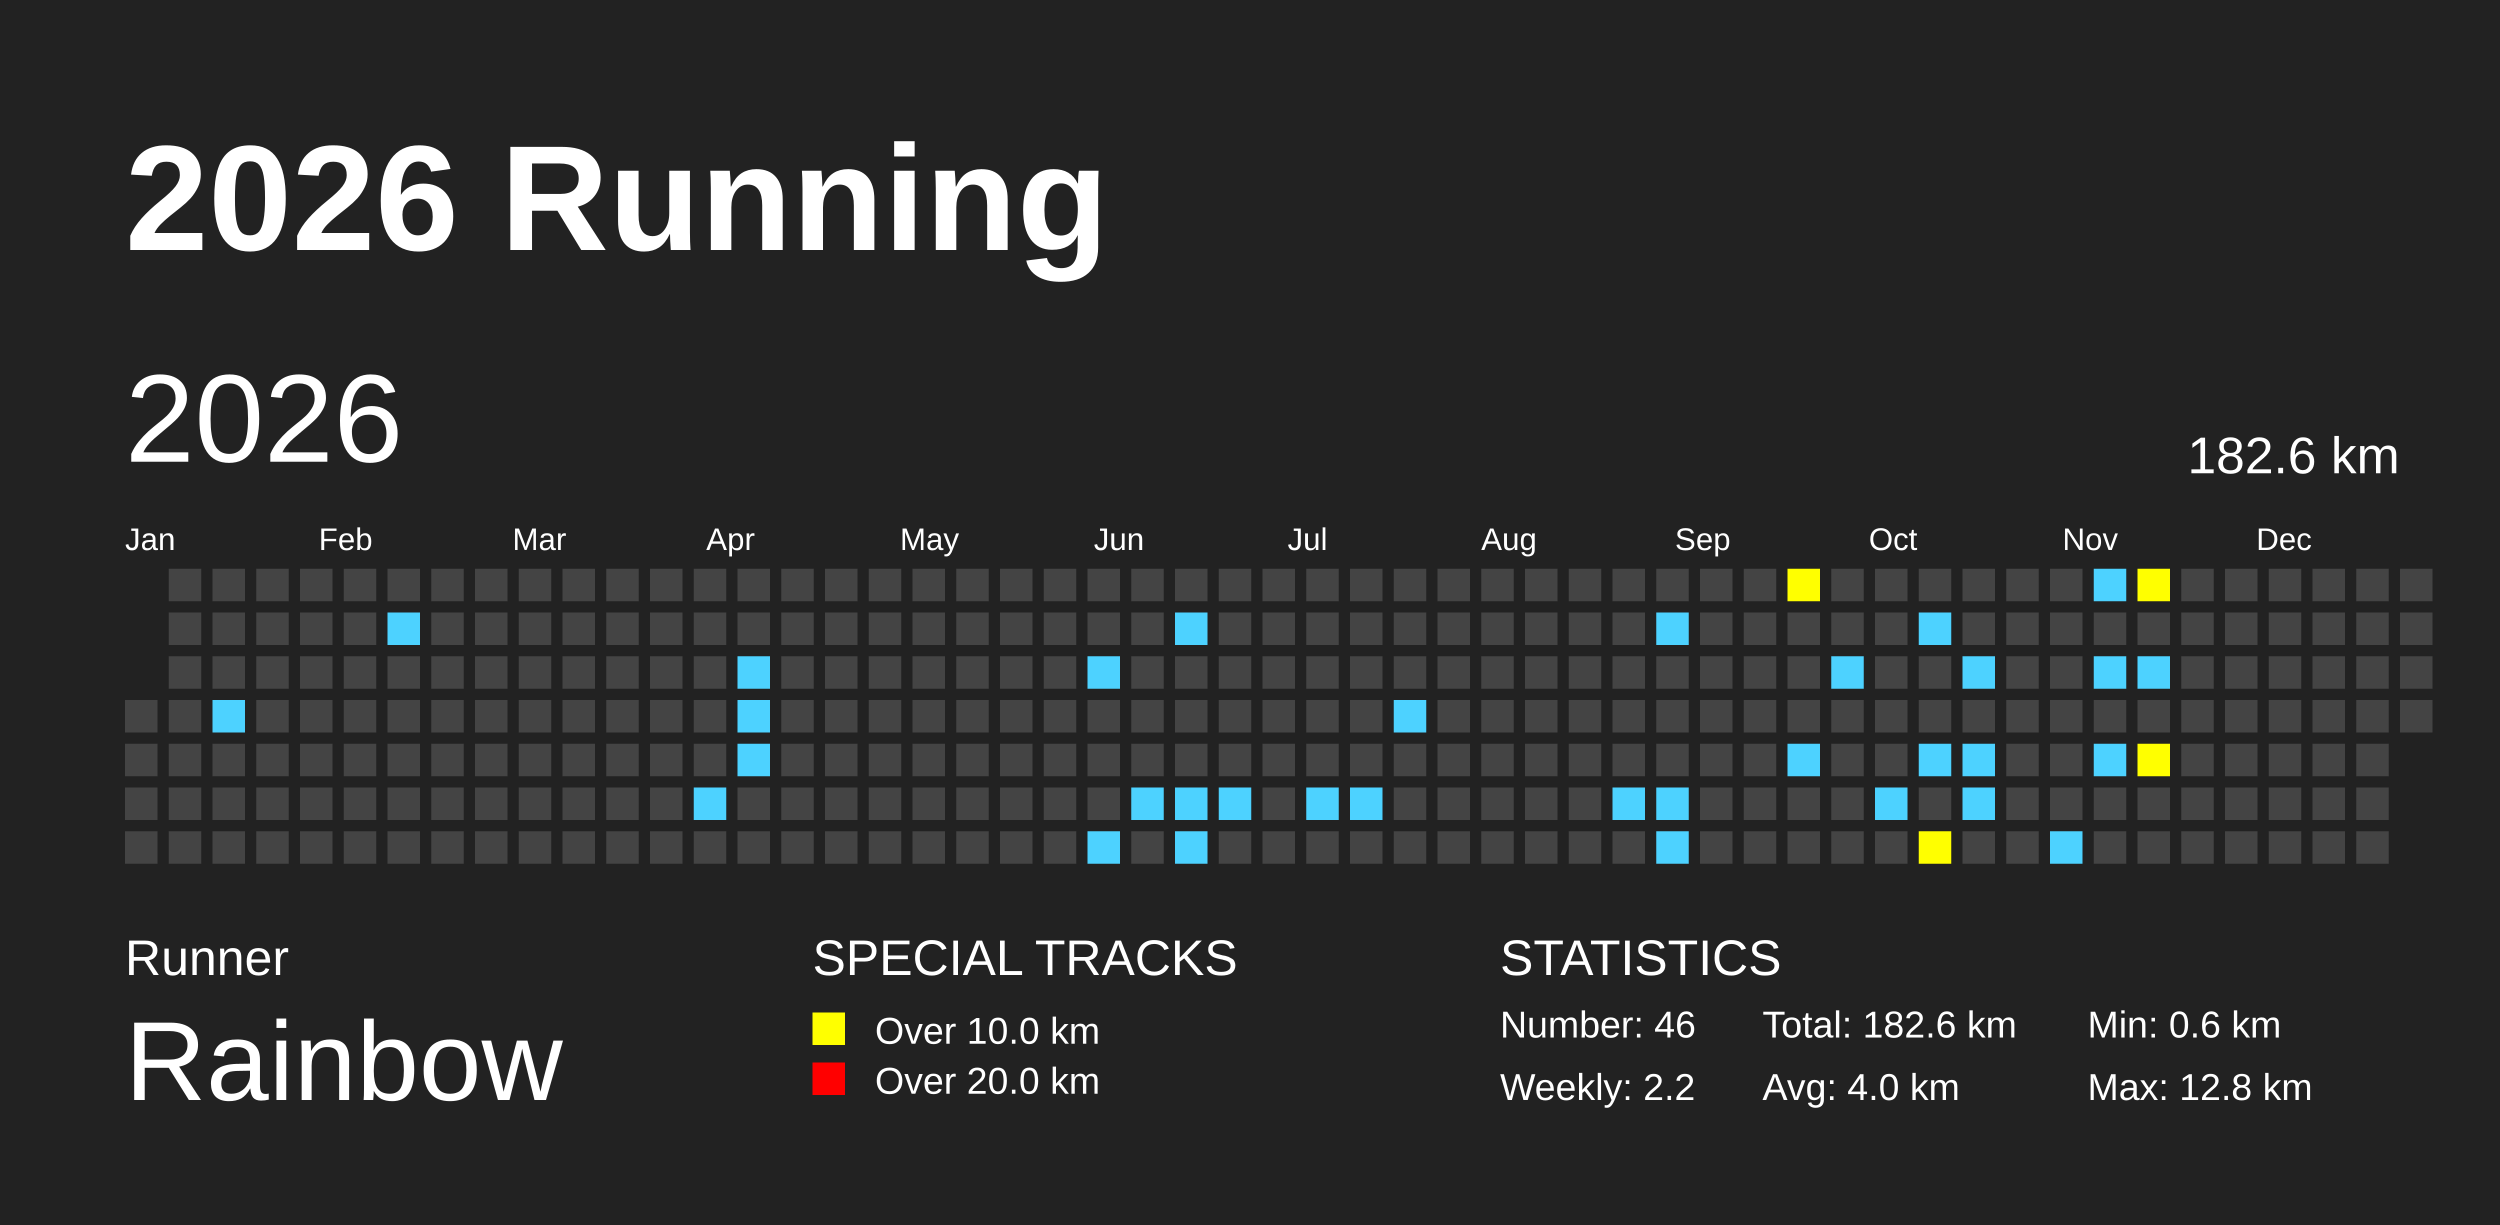
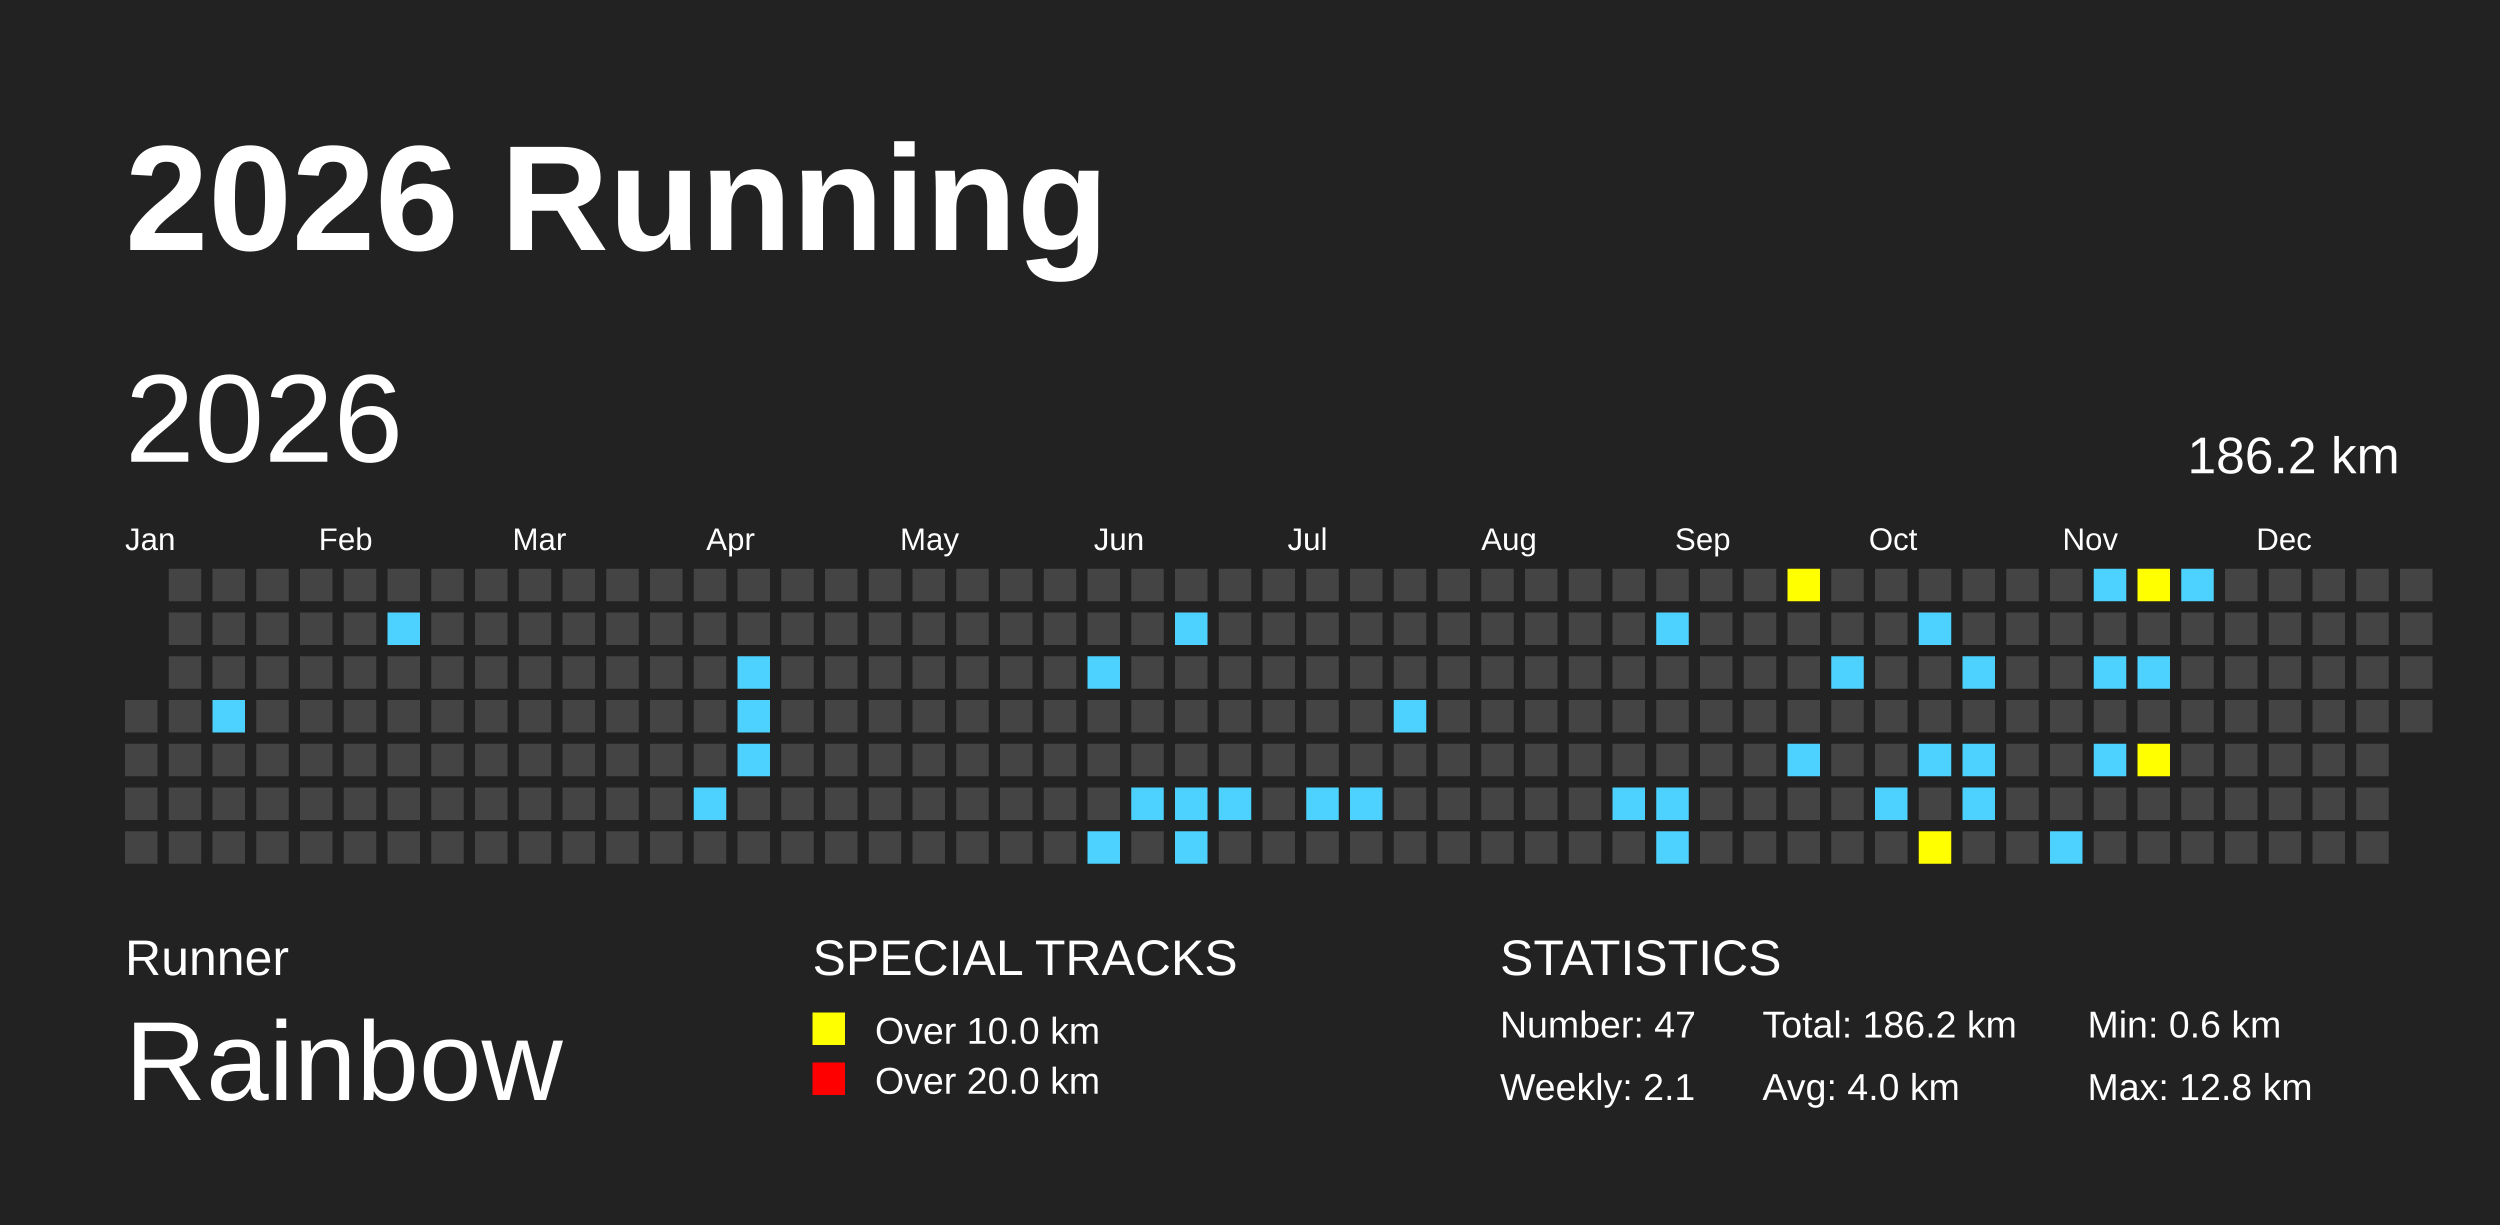
<svg xmlns="http://www.w3.org/2000/svg" baseProfile="full" height="98mm" version="1.1" viewBox="0,0,200,98" width="200mm">
  <defs>
    <pattern height="2" id="indoor-stripe" patternUnits="userSpaceOnUse" width="2">
      <line stroke="white" stroke-opacity="0.45" stroke-width="0.5" x1="0" x2="2" y1="2" y2="0" />
    </pattern>
  </defs>
  <rect fill="#222222" height="98" width="200" x="0" y="0" />
  <text fill="#FFFFFF" style="font-size:12px; font-family:Arial; font-weight:bold;" x="10" y="20">2026 Running</text>
  <text fill="#FFFFFF" style="font-size:4px; font-family:Arial" x="10" y="78">Runner</text>
  <text fill="#FFFFFF" style="font-size:9px; font-family:Arial" x="10" y="88">Rainbow</text>
  <text fill="#FFFFFF" style="font-size:4px; font-family:Arial" x="65" y="78">SPECIAL TRACKS</text>
  <rect fill="yellow" height="2.6" width="2.6" x="65" y="81" />
  <text fill="#FFFFFF" style="font-size:3px; font-family:Arial" x="70" y="83.5">Over 10.0 km</text>
  <rect fill="red" height="2.6" width="2.6" x="65" y="85" />
  <text fill="#FFFFFF" style="font-size:3px; font-family:Arial" x="70" y="87.5">Over 20.0 km</text>
  <text fill="#FFFFFF" style="font-size:4px; font-family:Arial" x="120" y="78">STATISTICS</text>
-   <text fill="#FFFFFF" style="font-size:3px; font-family:Arial" x="120" y="83">Number: 46</text>
-   <text fill="#FFFFFF" style="font-size:3px; font-family:Arial" x="120" y="88">Weekly: 2.2</text>
-   <text fill="#FFFFFF" style="font-size:3px; font-family:Arial" x="141" y="83">Total: 182.6 km</text>
+   <text fill="#FFFFFF" style="font-size:3px; font-family:Arial" x="120" y="83">Number: 47</text>
+   <text fill="#FFFFFF" style="font-size:3px; font-family:Arial" x="120" y="88">Weekly: 2.1</text>
+   <text fill="#FFFFFF" style="font-size:3px; font-family:Arial" x="141" y="83">Total: 186.2 km</text>
  <text fill="#FFFFFF" style="font-size:3px; font-family:Arial" x="141" y="88">Avg: 4.0 km</text>
  <text fill="#FFFFFF" style="font-size:3px; font-family:Arial" x="167" y="83">Min: 0.6 km</text>
  <text fill="#FFFFFF" style="font-size:3px; font-family:Arial" x="167" y="88">Max: 12.8 km</text>
  <text dominant-baseline="hanging" fill="#FFFFFF" style="font-size:10.0px; font-family:Arial;" x="10" y="30">2026</text>
-   <text dominant-baseline="hanging" fill="#FFFFFF" style="font-size:4.125px; font-family:Arial;" x="175" y="35">182.6 km</text>
+   <text dominant-baseline="hanging" fill="#FFFFFF" style="font-size:4.125px; font-family:Arial;" x="175" y="35">186.2 km</text>
  <text fill="#FFFFFF" style="font-size:2.5px; font-family:Arial" x="10.0" y="44">Jan</text>
  <text fill="#FFFFFF" style="font-size:2.5px; font-family:Arial" x="25.5" y="44">Feb</text>
  <text fill="#FFFFFF" style="font-size:2.5px; font-family:Arial" x="41.0" y="44">Mar</text>
  <text fill="#FFFFFF" style="font-size:2.5px; font-family:Arial" x="56.5" y="44">Apr</text>
  <text fill="#FFFFFF" style="font-size:2.5px; font-family:Arial" x="72.0" y="44">May</text>
  <text fill="#FFFFFF" style="font-size:2.5px; font-family:Arial" x="87.5" y="44">Jun</text>
  <text fill="#FFFFFF" style="font-size:2.5px; font-family:Arial" x="103.0" y="44">Jul</text>
  <text fill="#FFFFFF" style="font-size:2.5px; font-family:Arial" x="118.5" y="44">Aug</text>
  <text fill="#FFFFFF" style="font-size:2.5px; font-family:Arial" x="134.0" y="44">Sep</text>
  <text fill="#FFFFFF" style="font-size:2.5px; font-family:Arial" x="149.5" y="44">Oct</text>
  <text fill="#FFFFFF" style="font-size:2.5px; font-family:Arial" x="165.0" y="44">Nov</text>
  <text fill="#FFFFFF" style="font-size:2.5px; font-family:Arial" x="180.5" y="44">Dec</text>
  <rect fill="#444444" height="2.6" width="2.6" x="10.0" y="56.0" />
  <rect fill="#444444" height="2.6" width="2.6" x="10.0" y="59.5" />
  <rect fill="#444444" height="2.6" width="2.6" x="10.0" y="63.0" />
  <rect fill="#444444" height="2.6" width="2.6" x="10.0" y="66.5" />
  <rect fill="#444444" height="2.6" width="2.6" x="13.5" y="45.5" />
  <rect fill="#444444" height="2.6" width="2.6" x="13.5" y="49.0" />
  <rect fill="#444444" height="2.6" width="2.6" x="13.5" y="52.5" />
  <rect fill="#444444" height="2.6" width="2.6" x="13.5" y="56.0" />
  <rect fill="#444444" height="2.6" width="2.6" x="13.5" y="59.5" />
  <rect fill="#444444" height="2.6" width="2.6" x="13.5" y="63.0" />
  <rect fill="#444444" height="2.6" width="2.6" x="13.5" y="66.5" />
  <rect fill="#444444" height="2.6" width="2.6" x="17.0" y="45.5" />
  <rect fill="#444444" height="2.6" width="2.6" x="17.0" y="49.0" />
  <rect fill="#444444" height="2.6" width="2.6" x="17.0" y="52.5" />
  <rect fill="#4DD2FF" height="2.6" width="2.6" x="17.0" y="56.0" />
  <rect fill="#444444" height="2.6" width="2.6" x="17.0" y="59.5" />
  <rect fill="#444444" height="2.6" width="2.6" x="17.0" y="63.0" />
  <rect fill="#444444" height="2.6" width="2.6" x="17.0" y="66.5" />
  <rect fill="#444444" height="2.6" width="2.6" x="20.5" y="45.5" />
  <rect fill="#444444" height="2.6" width="2.6" x="20.5" y="49.0" />
  <rect fill="#444444" height="2.6" width="2.6" x="20.5" y="52.5" />
  <rect fill="#444444" height="2.6" width="2.6" x="20.5" y="56.0" />
  <rect fill="#444444" height="2.6" width="2.6" x="20.5" y="59.5" />
  <rect fill="#444444" height="2.6" width="2.6" x="20.5" y="63.0" />
  <rect fill="#444444" height="2.6" width="2.6" x="20.5" y="66.5" />
  <rect fill="#444444" height="2.6" width="2.6" x="24.0" y="45.5" />
  <rect fill="#444444" height="2.6" width="2.6" x="24.0" y="49.0" />
  <rect fill="#444444" height="2.6" width="2.6" x="24.0" y="52.5" />
  <rect fill="#444444" height="2.6" width="2.6" x="24.0" y="56.0" />
  <rect fill="#444444" height="2.6" width="2.6" x="24.0" y="59.5" />
  <rect fill="#444444" height="2.6" width="2.6" x="24.0" y="63.0" />
  <rect fill="#444444" height="2.6" width="2.6" x="24.0" y="66.5" />
  <rect fill="#444444" height="2.6" width="2.6" x="27.5" y="45.5" />
  <rect fill="#444444" height="2.6" width="2.6" x="27.5" y="49.0" />
  <rect fill="#444444" height="2.6" width="2.6" x="27.5" y="52.5" />
  <rect fill="#444444" height="2.6" width="2.6" x="27.5" y="56.0" />
  <rect fill="#444444" height="2.6" width="2.6" x="27.5" y="59.5" />
  <rect fill="#444444" height="2.6" width="2.6" x="27.5" y="63.0" />
  <rect fill="#444444" height="2.6" width="2.6" x="27.5" y="66.5" />
  <rect fill="#444444" height="2.6" width="2.6" x="31.0" y="45.5" />
  <rect fill="#4DD2FF" height="2.6" width="2.6" x="31.0" y="49.0" />
  <rect fill="#444444" height="2.6" width="2.6" x="31.0" y="52.5" />
  <rect fill="#444444" height="2.6" width="2.6" x="31.0" y="56.0" />
  <rect fill="#444444" height="2.6" width="2.6" x="31.0" y="59.5" />
  <rect fill="#444444" height="2.6" width="2.6" x="31.0" y="63.0" />
  <rect fill="#444444" height="2.6" width="2.6" x="31.0" y="66.5" />
  <rect fill="#444444" height="2.6" width="2.6" x="34.5" y="45.5" />
  <rect fill="#444444" height="2.6" width="2.6" x="34.5" y="49.0" />
  <rect fill="#444444" height="2.6" width="2.6" x="34.5" y="52.5" />
  <rect fill="#444444" height="2.6" width="2.6" x="34.5" y="56.0" />
  <rect fill="#444444" height="2.6" width="2.6" x="34.5" y="59.5" />
  <rect fill="#444444" height="2.6" width="2.6" x="34.5" y="63.0" />
  <rect fill="#444444" height="2.6" width="2.6" x="34.5" y="66.5" />
  <rect fill="#444444" height="2.6" width="2.6" x="38.0" y="45.5" />
  <rect fill="#444444" height="2.6" width="2.6" x="38.0" y="49.0" />
  <rect fill="#444444" height="2.6" width="2.6" x="38.0" y="52.5" />
  <rect fill="#444444" height="2.6" width="2.6" x="38.0" y="56.0" />
  <rect fill="#444444" height="2.6" width="2.6" x="38.0" y="59.5" />
  <rect fill="#444444" height="2.6" width="2.6" x="38.0" y="63.0" />
  <rect fill="#444444" height="2.6" width="2.6" x="38.0" y="66.5" />
  <rect fill="#444444" height="2.6" width="2.6" x="41.5" y="45.5" />
  <rect fill="#444444" height="2.6" width="2.6" x="41.5" y="49.0" />
  <rect fill="#444444" height="2.6" width="2.6" x="41.5" y="52.5" />
  <rect fill="#444444" height="2.6" width="2.6" x="41.5" y="56.0" />
  <rect fill="#444444" height="2.6" width="2.6" x="41.5" y="59.5" />
  <rect fill="#444444" height="2.6" width="2.6" x="41.5" y="63.0" />
  <rect fill="#444444" height="2.6" width="2.6" x="41.5" y="66.5" />
  <rect fill="#444444" height="2.6" width="2.6" x="45.0" y="45.5" />
  <rect fill="#444444" height="2.6" width="2.6" x="45.0" y="49.0" />
  <rect fill="#444444" height="2.6" width="2.6" x="45.0" y="52.5" />
  <rect fill="#444444" height="2.6" width="2.6" x="45.0" y="56.0" />
  <rect fill="#444444" height="2.6" width="2.6" x="45.0" y="59.5" />
  <rect fill="#444444" height="2.6" width="2.6" x="45.0" y="63.0" />
  <rect fill="#444444" height="2.6" width="2.6" x="45.0" y="66.5" />
  <rect fill="#444444" height="2.6" width="2.6" x="48.5" y="45.5" />
  <rect fill="#444444" height="2.6" width="2.6" x="48.5" y="49.0" />
  <rect fill="#444444" height="2.6" width="2.6" x="48.5" y="52.5" />
  <rect fill="#444444" height="2.6" width="2.6" x="48.5" y="56.0" />
  <rect fill="#444444" height="2.6" width="2.6" x="48.5" y="59.5" />
  <rect fill="#444444" height="2.6" width="2.6" x="48.5" y="63.0" />
  <rect fill="#444444" height="2.6" width="2.6" x="48.5" y="66.5" />
  <rect fill="#444444" height="2.6" width="2.6" x="52.0" y="45.5" />
  <rect fill="#444444" height="2.6" width="2.6" x="52.0" y="49.0" />
  <rect fill="#444444" height="2.6" width="2.6" x="52.0" y="52.5" />
  <rect fill="#444444" height="2.6" width="2.6" x="52.0" y="56.0" />
  <rect fill="#444444" height="2.6" width="2.6" x="52.0" y="59.5" />
  <rect fill="#444444" height="2.6" width="2.6" x="52.0" y="63.0" />
  <rect fill="#444444" height="2.6" width="2.6" x="52.0" y="66.5" />
  <rect fill="#444444" height="2.6" width="2.6" x="55.5" y="45.5" />
  <rect fill="#444444" height="2.6" width="2.6" x="55.5" y="49.0" />
  <rect fill="#444444" height="2.6" width="2.6" x="55.5" y="52.5" />
  <rect fill="#444444" height="2.6" width="2.6" x="55.5" y="56.0" />
  <rect fill="#444444" height="2.6" width="2.6" x="55.5" y="59.5" />
  <rect fill="#4DD2FF" height="2.6" width="2.6" x="55.5" y="63.0" />
  <rect fill="#444444" height="2.6" width="2.6" x="55.5" y="66.5" />
  <rect fill="#444444" height="2.6" width="2.6" x="59.0" y="45.5" />
  <rect fill="#444444" height="2.6" width="2.6" x="59.0" y="49.0" />
  <rect fill="#4DD2FF" height="2.6" width="2.6" x="59.0" y="52.5" />
  <rect fill="#4DD2FF" height="2.6" width="2.6" x="59.0" y="56.0" />
  <rect fill="#4DD2FF" height="2.6" width="2.6" x="59.0" y="59.5" />
  <rect fill="#444444" height="2.6" width="2.6" x="59.0" y="63.0" />
  <rect fill="#444444" height="2.6" width="2.6" x="59.0" y="66.5" />
  <rect fill="#444444" height="2.6" width="2.6" x="62.5" y="45.5" />
  <rect fill="#444444" height="2.6" width="2.6" x="62.5" y="49.0" />
  <rect fill="#444444" height="2.6" width="2.6" x="62.5" y="52.5" />
  <rect fill="#444444" height="2.6" width="2.6" x="62.5" y="56.0" />
  <rect fill="#444444" height="2.6" width="2.6" x="62.5" y="59.5" />
  <rect fill="#444444" height="2.6" width="2.6" x="62.5" y="63.0" />
  <rect fill="#444444" height="2.6" width="2.6" x="62.5" y="66.5" />
  <rect fill="#444444" height="2.6" width="2.6" x="66.0" y="45.5" />
  <rect fill="#444444" height="2.6" width="2.6" x="66.0" y="49.0" />
  <rect fill="#444444" height="2.6" width="2.6" x="66.0" y="52.5" />
  <rect fill="#444444" height="2.6" width="2.6" x="66.0" y="56.0" />
  <rect fill="#444444" height="2.6" width="2.6" x="66.0" y="59.5" />
  <rect fill="#444444" height="2.6" width="2.6" x="66.0" y="63.0" />
  <rect fill="#444444" height="2.6" width="2.6" x="66.0" y="66.5" />
  <rect fill="#444444" height="2.6" width="2.6" x="69.5" y="45.5" />
  <rect fill="#444444" height="2.6" width="2.6" x="69.5" y="49.0" />
  <rect fill="#444444" height="2.6" width="2.6" x="69.5" y="52.5" />
  <rect fill="#444444" height="2.6" width="2.6" x="69.5" y="56.0" />
  <rect fill="#444444" height="2.6" width="2.6" x="69.5" y="59.5" />
  <rect fill="#444444" height="2.6" width="2.6" x="69.5" y="63.0" />
  <rect fill="#444444" height="2.6" width="2.6" x="69.5" y="66.5" />
  <rect fill="#444444" height="2.6" width="2.6" x="73.0" y="45.5" />
  <rect fill="#444444" height="2.6" width="2.6" x="73.0" y="49.0" />
  <rect fill="#444444" height="2.6" width="2.6" x="73.0" y="52.5" />
  <rect fill="#444444" height="2.6" width="2.6" x="73.0" y="56.0" />
  <rect fill="#444444" height="2.6" width="2.6" x="73.0" y="59.5" />
  <rect fill="#444444" height="2.6" width="2.6" x="73.0" y="63.0" />
  <rect fill="#444444" height="2.6" width="2.6" x="73.0" y="66.5" />
  <rect fill="#444444" height="2.6" width="2.6" x="76.5" y="45.5" />
  <rect fill="#444444" height="2.6" width="2.6" x="76.5" y="49.0" />
  <rect fill="#444444" height="2.6" width="2.6" x="76.5" y="52.5" />
  <rect fill="#444444" height="2.6" width="2.6" x="76.5" y="56.0" />
  <rect fill="#444444" height="2.6" width="2.6" x="76.5" y="59.5" />
  <rect fill="#444444" height="2.6" width="2.6" x="76.5" y="63.0" />
  <rect fill="#444444" height="2.6" width="2.6" x="76.5" y="66.5" />
  <rect fill="#444444" height="2.6" width="2.6" x="80.0" y="45.5" />
  <rect fill="#444444" height="2.6" width="2.6" x="80.0" y="49.0" />
  <rect fill="#444444" height="2.6" width="2.6" x="80.0" y="52.5" />
  <rect fill="#444444" height="2.6" width="2.6" x="80.0" y="56.0" />
  <rect fill="#444444" height="2.6" width="2.6" x="80.0" y="59.5" />
  <rect fill="#444444" height="2.6" width="2.6" x="80.0" y="63.0" />
  <rect fill="#444444" height="2.6" width="2.6" x="80.0" y="66.5" />
  <rect fill="#444444" height="2.6" width="2.6" x="83.5" y="45.5" />
  <rect fill="#444444" height="2.6" width="2.6" x="83.5" y="49.0" />
  <rect fill="#444444" height="2.6" width="2.6" x="83.5" y="52.5" />
  <rect fill="#444444" height="2.6" width="2.6" x="83.5" y="56.0" />
  <rect fill="#444444" height="2.6" width="2.6" x="83.5" y="59.5" />
  <rect fill="#444444" height="2.6" width="2.6" x="83.5" y="63.0" />
  <rect fill="#444444" height="2.6" width="2.6" x="83.5" y="66.5" />
  <rect fill="#444444" height="2.6" width="2.6" x="87.0" y="45.5" />
  <rect fill="#444444" height="2.6" width="2.6" x="87.0" y="49.0" />
  <rect fill="#4DD2FF" height="2.6" width="2.6" x="87.0" y="52.5" />
  <rect fill="#444444" height="2.6" width="2.6" x="87.0" y="56.0" />
  <rect fill="#444444" height="2.6" width="2.6" x="87.0" y="59.5" />
  <rect fill="#444444" height="2.6" width="2.6" x="87.0" y="63.0" />
  <rect fill="#4DD2FF" height="2.6" width="2.6" x="87.0" y="66.5" />
  <rect fill="#444444" height="2.6" width="2.6" x="90.5" y="45.5" />
  <rect fill="#444444" height="2.6" width="2.6" x="90.5" y="49.0" />
  <rect fill="#444444" height="2.6" width="2.6" x="90.5" y="52.5" />
  <rect fill="#444444" height="2.6" width="2.6" x="90.5" y="56.0" />
  <rect fill="#444444" height="2.6" width="2.6" x="90.5" y="59.5" />
  <rect fill="#4DD2FF" height="2.6" width="2.6" x="90.5" y="63.0" />
  <rect fill="#444444" height="2.6" width="2.6" x="90.5" y="66.5" />
  <rect fill="#444444" height="2.6" width="2.6" x="94.0" y="45.5" />
  <rect fill="#4DD2FF" height="2.6" width="2.6" x="94.0" y="49.0" />
  <rect fill="#444444" height="2.6" width="2.6" x="94.0" y="52.5" />
  <rect fill="#444444" height="2.6" width="2.6" x="94.0" y="56.0" />
  <rect fill="#444444" height="2.6" width="2.6" x="94.0" y="59.5" />
  <rect fill="#4DD2FF" height="2.6" width="2.6" x="94.0" y="63.0" />
  <rect fill="#4DD2FF" height="2.6" width="2.6" x="94.0" y="66.5" />
  <rect fill="#444444" height="2.6" width="2.6" x="97.5" y="45.5" />
  <rect fill="#444444" height="2.6" width="2.6" x="97.5" y="49.0" />
  <rect fill="#444444" height="2.6" width="2.6" x="97.5" y="52.5" />
  <rect fill="#444444" height="2.6" width="2.6" x="97.5" y="56.0" />
  <rect fill="#444444" height="2.6" width="2.6" x="97.5" y="59.5" />
  <rect fill="#4DD2FF" height="2.6" width="2.6" x="97.5" y="63.0" />
  <rect fill="#444444" height="2.6" width="2.6" x="97.5" y="66.5" />
  <rect fill="#444444" height="2.6" width="2.6" x="101.0" y="45.5" />
  <rect fill="#444444" height="2.6" width="2.6" x="101.0" y="49.0" />
  <rect fill="#444444" height="2.6" width="2.6" x="101.0" y="52.5" />
  <rect fill="#444444" height="2.6" width="2.6" x="101.0" y="56.0" />
  <rect fill="#444444" height="2.6" width="2.6" x="101.0" y="59.5" />
  <rect fill="#444444" height="2.6" width="2.6" x="101.0" y="63.0" />
  <rect fill="#444444" height="2.6" width="2.6" x="101.0" y="66.5" />
  <rect fill="#444444" height="2.6" width="2.6" x="104.5" y="45.5" />
  <rect fill="#444444" height="2.6" width="2.6" x="104.5" y="49.0" />
  <rect fill="#444444" height="2.6" width="2.6" x="104.5" y="52.5" />
  <rect fill="#444444" height="2.6" width="2.6" x="104.5" y="56.0" />
  <rect fill="#444444" height="2.6" width="2.6" x="104.5" y="59.5" />
  <rect fill="#4DD2FF" height="2.6" width="2.6" x="104.5" y="63.0" />
  <rect fill="#444444" height="2.6" width="2.6" x="104.5" y="66.5" />
  <rect fill="#444444" height="2.6" width="2.6" x="108.0" y="45.5" />
  <rect fill="#444444" height="2.6" width="2.6" x="108.0" y="49.0" />
  <rect fill="#444444" height="2.6" width="2.6" x="108.0" y="52.5" />
  <rect fill="#444444" height="2.6" width="2.6" x="108.0" y="56.0" />
  <rect fill="#444444" height="2.6" width="2.6" x="108.0" y="59.5" />
  <rect fill="#4DD2FF" height="2.6" width="2.6" x="108.0" y="63.0" />
  <rect fill="#444444" height="2.6" width="2.6" x="108.0" y="66.5" />
  <rect fill="#444444" height="2.6" width="2.6" x="111.5" y="45.5" />
  <rect fill="#444444" height="2.6" width="2.6" x="111.5" y="49.0" />
  <rect fill="#444444" height="2.6" width="2.6" x="111.5" y="52.5" />
  <rect fill="#4DD2FF" height="2.6" width="2.6" x="111.5" y="56.0" />
  <rect fill="#444444" height="2.6" width="2.6" x="111.5" y="59.5" />
  <rect fill="#444444" height="2.6" width="2.6" x="111.5" y="63.0" />
  <rect fill="#444444" height="2.6" width="2.6" x="111.5" y="66.5" />
  <rect fill="#444444" height="2.6" width="2.6" x="115.0" y="45.5" />
  <rect fill="#444444" height="2.6" width="2.6" x="115.0" y="49.0" />
  <rect fill="#444444" height="2.6" width="2.6" x="115.0" y="52.5" />
  <rect fill="#444444" height="2.6" width="2.6" x="115.0" y="56.0" />
  <rect fill="#444444" height="2.6" width="2.6" x="115.0" y="59.5" />
  <rect fill="#444444" height="2.6" width="2.6" x="115.0" y="63.0" />
  <rect fill="#444444" height="2.6" width="2.6" x="115.0" y="66.5" />
  <rect fill="#444444" height="2.6" width="2.6" x="118.5" y="45.5" />
  <rect fill="#444444" height="2.6" width="2.6" x="118.5" y="49.0" />
  <rect fill="#444444" height="2.6" width="2.6" x="118.5" y="52.5" />
  <rect fill="#444444" height="2.6" width="2.6" x="118.5" y="56.0" />
  <rect fill="#444444" height="2.6" width="2.6" x="118.5" y="59.5" />
  <rect fill="#444444" height="2.6" width="2.6" x="118.5" y="63.0" />
  <rect fill="#444444" height="2.6" width="2.6" x="118.5" y="66.5" />
  <rect fill="#444444" height="2.6" width="2.6" x="122.0" y="45.5" />
  <rect fill="#444444" height="2.6" width="2.6" x="122.0" y="49.0" />
  <rect fill="#444444" height="2.6" width="2.6" x="122.0" y="52.5" />
  <rect fill="#444444" height="2.6" width="2.6" x="122.0" y="56.0" />
  <rect fill="#444444" height="2.6" width="2.6" x="122.0" y="59.5" />
  <rect fill="#444444" height="2.6" width="2.6" x="122.0" y="63.0" />
  <rect fill="#444444" height="2.6" width="2.6" x="122.0" y="66.5" />
  <rect fill="#444444" height="2.6" width="2.6" x="125.5" y="45.5" />
  <rect fill="#444444" height="2.6" width="2.6" x="125.5" y="49.0" />
  <rect fill="#444444" height="2.6" width="2.6" x="125.5" y="52.5" />
  <rect fill="#444444" height="2.6" width="2.6" x="125.5" y="56.0" />
  <rect fill="#444444" height="2.6" width="2.6" x="125.5" y="59.5" />
  <rect fill="#444444" height="2.6" width="2.6" x="125.5" y="63.0" />
  <rect fill="#444444" height="2.6" width="2.6" x="125.5" y="66.5" />
  <rect fill="#444444" height="2.6" width="2.6" x="129.0" y="45.5" />
  <rect fill="#444444" height="2.6" width="2.6" x="129.0" y="49.0" />
  <rect fill="#444444" height="2.6" width="2.6" x="129.0" y="52.5" />
  <rect fill="#444444" height="2.6" width="2.6" x="129.0" y="56.0" />
  <rect fill="#444444" height="2.6" width="2.6" x="129.0" y="59.5" />
  <rect fill="#4DD2FF" height="2.6" width="2.6" x="129.0" y="63.0" />
  <rect fill="#444444" height="2.6" width="2.6" x="129.0" y="66.5" />
  <rect fill="#444444" height="2.6" width="2.6" x="132.5" y="45.5" />
  <rect fill="#4DD2FF" height="2.6" width="2.6" x="132.5" y="49.0" />
  <rect fill="#444444" height="2.6" width="2.6" x="132.5" y="52.5" />
  <rect fill="#444444" height="2.6" width="2.6" x="132.5" y="56.0" />
  <rect fill="#444444" height="2.6" width="2.6" x="132.5" y="59.5" />
  <rect fill="#4DD2FF" height="2.6" width="2.6" x="132.5" y="63.0" />
  <rect fill="#4DD2FF" height="2.6" width="2.6" x="132.5" y="66.5" />
  <rect fill="#444444" height="2.6" width="2.6" x="136.0" y="45.5" />
  <rect fill="#444444" height="2.6" width="2.6" x="136.0" y="49.0" />
  <rect fill="#444444" height="2.6" width="2.6" x="136.0" y="52.5" />
  <rect fill="#444444" height="2.6" width="2.6" x="136.0" y="56.0" />
  <rect fill="#444444" height="2.6" width="2.6" x="136.0" y="59.5" />
  <rect fill="#444444" height="2.6" width="2.6" x="136.0" y="63.0" />
  <rect fill="#444444" height="2.6" width="2.6" x="136.0" y="66.5" />
  <rect fill="#444444" height="2.6" width="2.6" x="139.5" y="45.5" />
  <rect fill="#444444" height="2.6" width="2.6" x="139.5" y="49.0" />
  <rect fill="#444444" height="2.6" width="2.6" x="139.5" y="52.5" />
  <rect fill="#444444" height="2.6" width="2.6" x="139.5" y="56.0" />
  <rect fill="#444444" height="2.6" width="2.6" x="139.5" y="59.5" />
  <rect fill="#444444" height="2.6" width="2.6" x="139.5" y="63.0" />
  <rect fill="#444444" height="2.6" width="2.6" x="139.5" y="66.5" />
  <rect fill="yellow" height="2.6" width="2.6" x="143.0" y="45.5" />
  <rect fill="#444444" height="2.6" width="2.6" x="143.0" y="49.0" />
  <rect fill="#444444" height="2.6" width="2.6" x="143.0" y="52.5" />
  <rect fill="#444444" height="2.6" width="2.6" x="143.0" y="56.0" />
  <rect fill="#4DD2FF" height="2.6" width="2.6" x="143.0" y="59.5" />
  <rect fill="#444444" height="2.6" width="2.6" x="143.0" y="63.0" />
  <rect fill="#444444" height="2.6" width="2.6" x="143.0" y="66.5" />
  <rect fill="#444444" height="2.6" width="2.6" x="146.5" y="45.5" />
  <rect fill="#444444" height="2.6" width="2.6" x="146.5" y="49.0" />
  <rect fill="#4DD2FF" height="2.6" width="2.6" x="146.5" y="52.5" />
  <rect fill="#444444" height="2.6" width="2.6" x="146.5" y="56.0" />
  <rect fill="#444444" height="2.6" width="2.6" x="146.5" y="59.5" />
  <rect fill="#444444" height="2.6" width="2.6" x="146.5" y="63.0" />
  <rect fill="#444444" height="2.6" width="2.6" x="146.5" y="66.5" />
  <rect fill="#444444" height="2.6" width="2.6" x="150.0" y="45.5" />
  <rect fill="#444444" height="2.6" width="2.6" x="150.0" y="49.0" />
  <rect fill="#444444" height="2.6" width="2.6" x="150.0" y="52.5" />
  <rect fill="#444444" height="2.6" width="2.6" x="150.0" y="56.0" />
  <rect fill="#444444" height="2.6" width="2.6" x="150.0" y="59.5" />
  <rect fill="#4DD2FF" height="2.6" width="2.6" x="150.0" y="63.0" />
  <rect fill="#444444" height="2.6" width="2.6" x="150.0" y="66.5" />
  <rect fill="#444444" height="2.6" width="2.6" x="153.5" y="45.5" />
  <rect fill="#4DD2FF" height="2.6" width="2.6" x="153.5" y="49.0" />
  <rect fill="#444444" height="2.6" width="2.6" x="153.5" y="52.5" />
  <rect fill="#444444" height="2.6" width="2.6" x="153.5" y="56.0" />
  <rect fill="#4DD2FF" height="2.6" width="2.6" x="153.5" y="59.5" />
  <rect fill="#444444" height="2.6" width="2.6" x="153.5" y="63.0" />
  <rect fill="yellow" height="2.6" width="2.6" x="153.5" y="66.5" />
  <rect fill="#444444" height="2.6" width="2.6" x="157.0" y="45.5" />
  <rect fill="#444444" height="2.6" width="2.6" x="157.0" y="49.0" />
  <rect fill="#4DD2FF" height="2.6" width="2.6" x="157.0" y="52.5" />
  <rect fill="#444444" height="2.6" width="2.6" x="157.0" y="56.0" />
  <rect fill="#4DD2FF" height="2.6" width="2.6" x="157.0" y="59.5" />
  <rect fill="#4DD2FF" height="2.6" width="2.6" x="157.0" y="63.0" />
  <rect fill="#444444" height="2.6" width="2.6" x="157.0" y="66.5" />
  <rect fill="#444444" height="2.6" width="2.6" x="160.5" y="45.5" />
  <rect fill="#444444" height="2.6" width="2.6" x="160.5" y="49.0" />
  <rect fill="#444444" height="2.6" width="2.6" x="160.5" y="52.5" />
  <rect fill="#444444" height="2.6" width="2.6" x="160.5" y="56.0" />
  <rect fill="#444444" height="2.6" width="2.6" x="160.5" y="59.5" />
  <rect fill="#444444" height="2.6" width="2.6" x="160.5" y="63.0" />
  <rect fill="#444444" height="2.6" width="2.6" x="160.5" y="66.5" />
  <rect fill="#444444" height="2.6" width="2.6" x="164.0" y="45.5" />
  <rect fill="#444444" height="2.6" width="2.6" x="164.0" y="49.0" />
  <rect fill="#444444" height="2.6" width="2.6" x="164.0" y="52.5" />
  <rect fill="#444444" height="2.6" width="2.6" x="164.0" y="56.0" />
  <rect fill="#444444" height="2.6" width="2.6" x="164.0" y="59.5" />
  <rect fill="#444444" height="2.6" width="2.6" x="164.0" y="63.0" />
  <rect fill="#4DD2FF" height="2.6" width="2.6" x="164.0" y="66.5" />
  <rect fill="#4DD2FF" height="2.6" width="2.6" x="167.5" y="45.5" />
  <rect fill="#444444" height="2.6" width="2.6" x="167.5" y="49.0" />
  <rect fill="#4DD2FF" height="2.6" width="2.6" x="167.5" y="52.5" />
  <rect fill="#444444" height="2.6" width="2.6" x="167.5" y="56.0" />
  <rect fill="#4DD2FF" height="2.6" width="2.6" x="167.5" y="59.5" />
  <rect fill="#444444" height="2.6" width="2.6" x="167.5" y="63.0" />
  <rect fill="#444444" height="2.6" width="2.6" x="167.5" y="66.5" />
  <rect fill="yellow" height="2.6" width="2.6" x="171.0" y="45.5" />
  <rect fill="#444444" height="2.6" width="2.6" x="171.0" y="49.0" />
  <rect fill="#4DD2FF" height="2.6" width="2.6" x="171.0" y="52.5" />
  <rect fill="#444444" height="2.6" width="2.6" x="171.0" y="56.0" />
  <rect fill="yellow" height="2.6" width="2.6" x="171.0" y="59.5" />
  <rect fill="#444444" height="2.6" width="2.6" x="171.0" y="63.0" />
  <rect fill="#444444" height="2.6" width="2.6" x="171.0" y="66.5" />
-   <rect fill="#444444" height="2.6" width="2.6" x="174.5" y="45.5" />
+   <rect fill="#4DD2FF" height="2.6" width="2.6" x="174.5" y="45.5" />
  <rect fill="#444444" height="2.6" width="2.6" x="174.5" y="49.0" />
  <rect fill="#444444" height="2.6" width="2.6" x="174.5" y="52.5" />
  <rect fill="#444444" height="2.6" width="2.6" x="174.5" y="56.0" />
  <rect fill="#444444" height="2.6" width="2.6" x="174.5" y="59.5" />
  <rect fill="#444444" height="2.6" width="2.6" x="174.5" y="63.0" />
  <rect fill="#444444" height="2.6" width="2.6" x="174.5" y="66.5" />
  <rect fill="#444444" height="2.6" width="2.6" x="178.0" y="45.5" />
  <rect fill="#444444" height="2.6" width="2.6" x="178.0" y="49.0" />
  <rect fill="#444444" height="2.6" width="2.6" x="178.0" y="52.5" />
  <rect fill="#444444" height="2.6" width="2.6" x="178.0" y="56.0" />
  <rect fill="#444444" height="2.6" width="2.6" x="178.0" y="59.5" />
  <rect fill="#444444" height="2.6" width="2.6" x="178.0" y="63.0" />
  <rect fill="#444444" height="2.6" width="2.6" x="178.0" y="66.5" />
  <rect fill="#444444" height="2.6" width="2.6" x="181.5" y="45.5" />
  <rect fill="#444444" height="2.6" width="2.6" x="181.5" y="49.0" />
  <rect fill="#444444" height="2.6" width="2.6" x="181.5" y="52.5" />
  <rect fill="#444444" height="2.6" width="2.6" x="181.5" y="56.0" />
  <rect fill="#444444" height="2.6" width="2.6" x="181.5" y="59.5" />
  <rect fill="#444444" height="2.6" width="2.6" x="181.5" y="63.0" />
  <rect fill="#444444" height="2.6" width="2.6" x="181.5" y="66.5" />
  <rect fill="#444444" height="2.6" width="2.6" x="185.0" y="45.5" />
  <rect fill="#444444" height="2.6" width="2.6" x="185.0" y="49.0" />
  <rect fill="#444444" height="2.6" width="2.6" x="185.0" y="52.5" />
  <rect fill="#444444" height="2.6" width="2.6" x="185.0" y="56.0" />
  <rect fill="#444444" height="2.6" width="2.6" x="185.0" y="59.5" />
  <rect fill="#444444" height="2.6" width="2.6" x="185.0" y="63.0" />
  <rect fill="#444444" height="2.6" width="2.6" x="185.0" y="66.5" />
  <rect fill="#444444" height="2.6" width="2.6" x="188.5" y="45.5" />
  <rect fill="#444444" height="2.6" width="2.6" x="188.5" y="49.0" />
  <rect fill="#444444" height="2.6" width="2.6" x="188.5" y="52.5" />
  <rect fill="#444444" height="2.6" width="2.6" x="188.5" y="56.0" />
  <rect fill="#444444" height="2.6" width="2.6" x="188.5" y="59.5" />
  <rect fill="#444444" height="2.6" width="2.6" x="188.5" y="63.0" />
  <rect fill="#444444" height="2.6" width="2.6" x="188.5" y="66.5" />
  <rect fill="#444444" height="2.6" width="2.6" x="192.0" y="45.5" />
  <rect fill="#444444" height="2.6" width="2.6" x="192.0" y="49.0" />
  <rect fill="#444444" height="2.6" width="2.6" x="192.0" y="52.5" />
  <rect fill="#444444" height="2.6" width="2.6" x="192.0" y="56.0" />
</svg>
